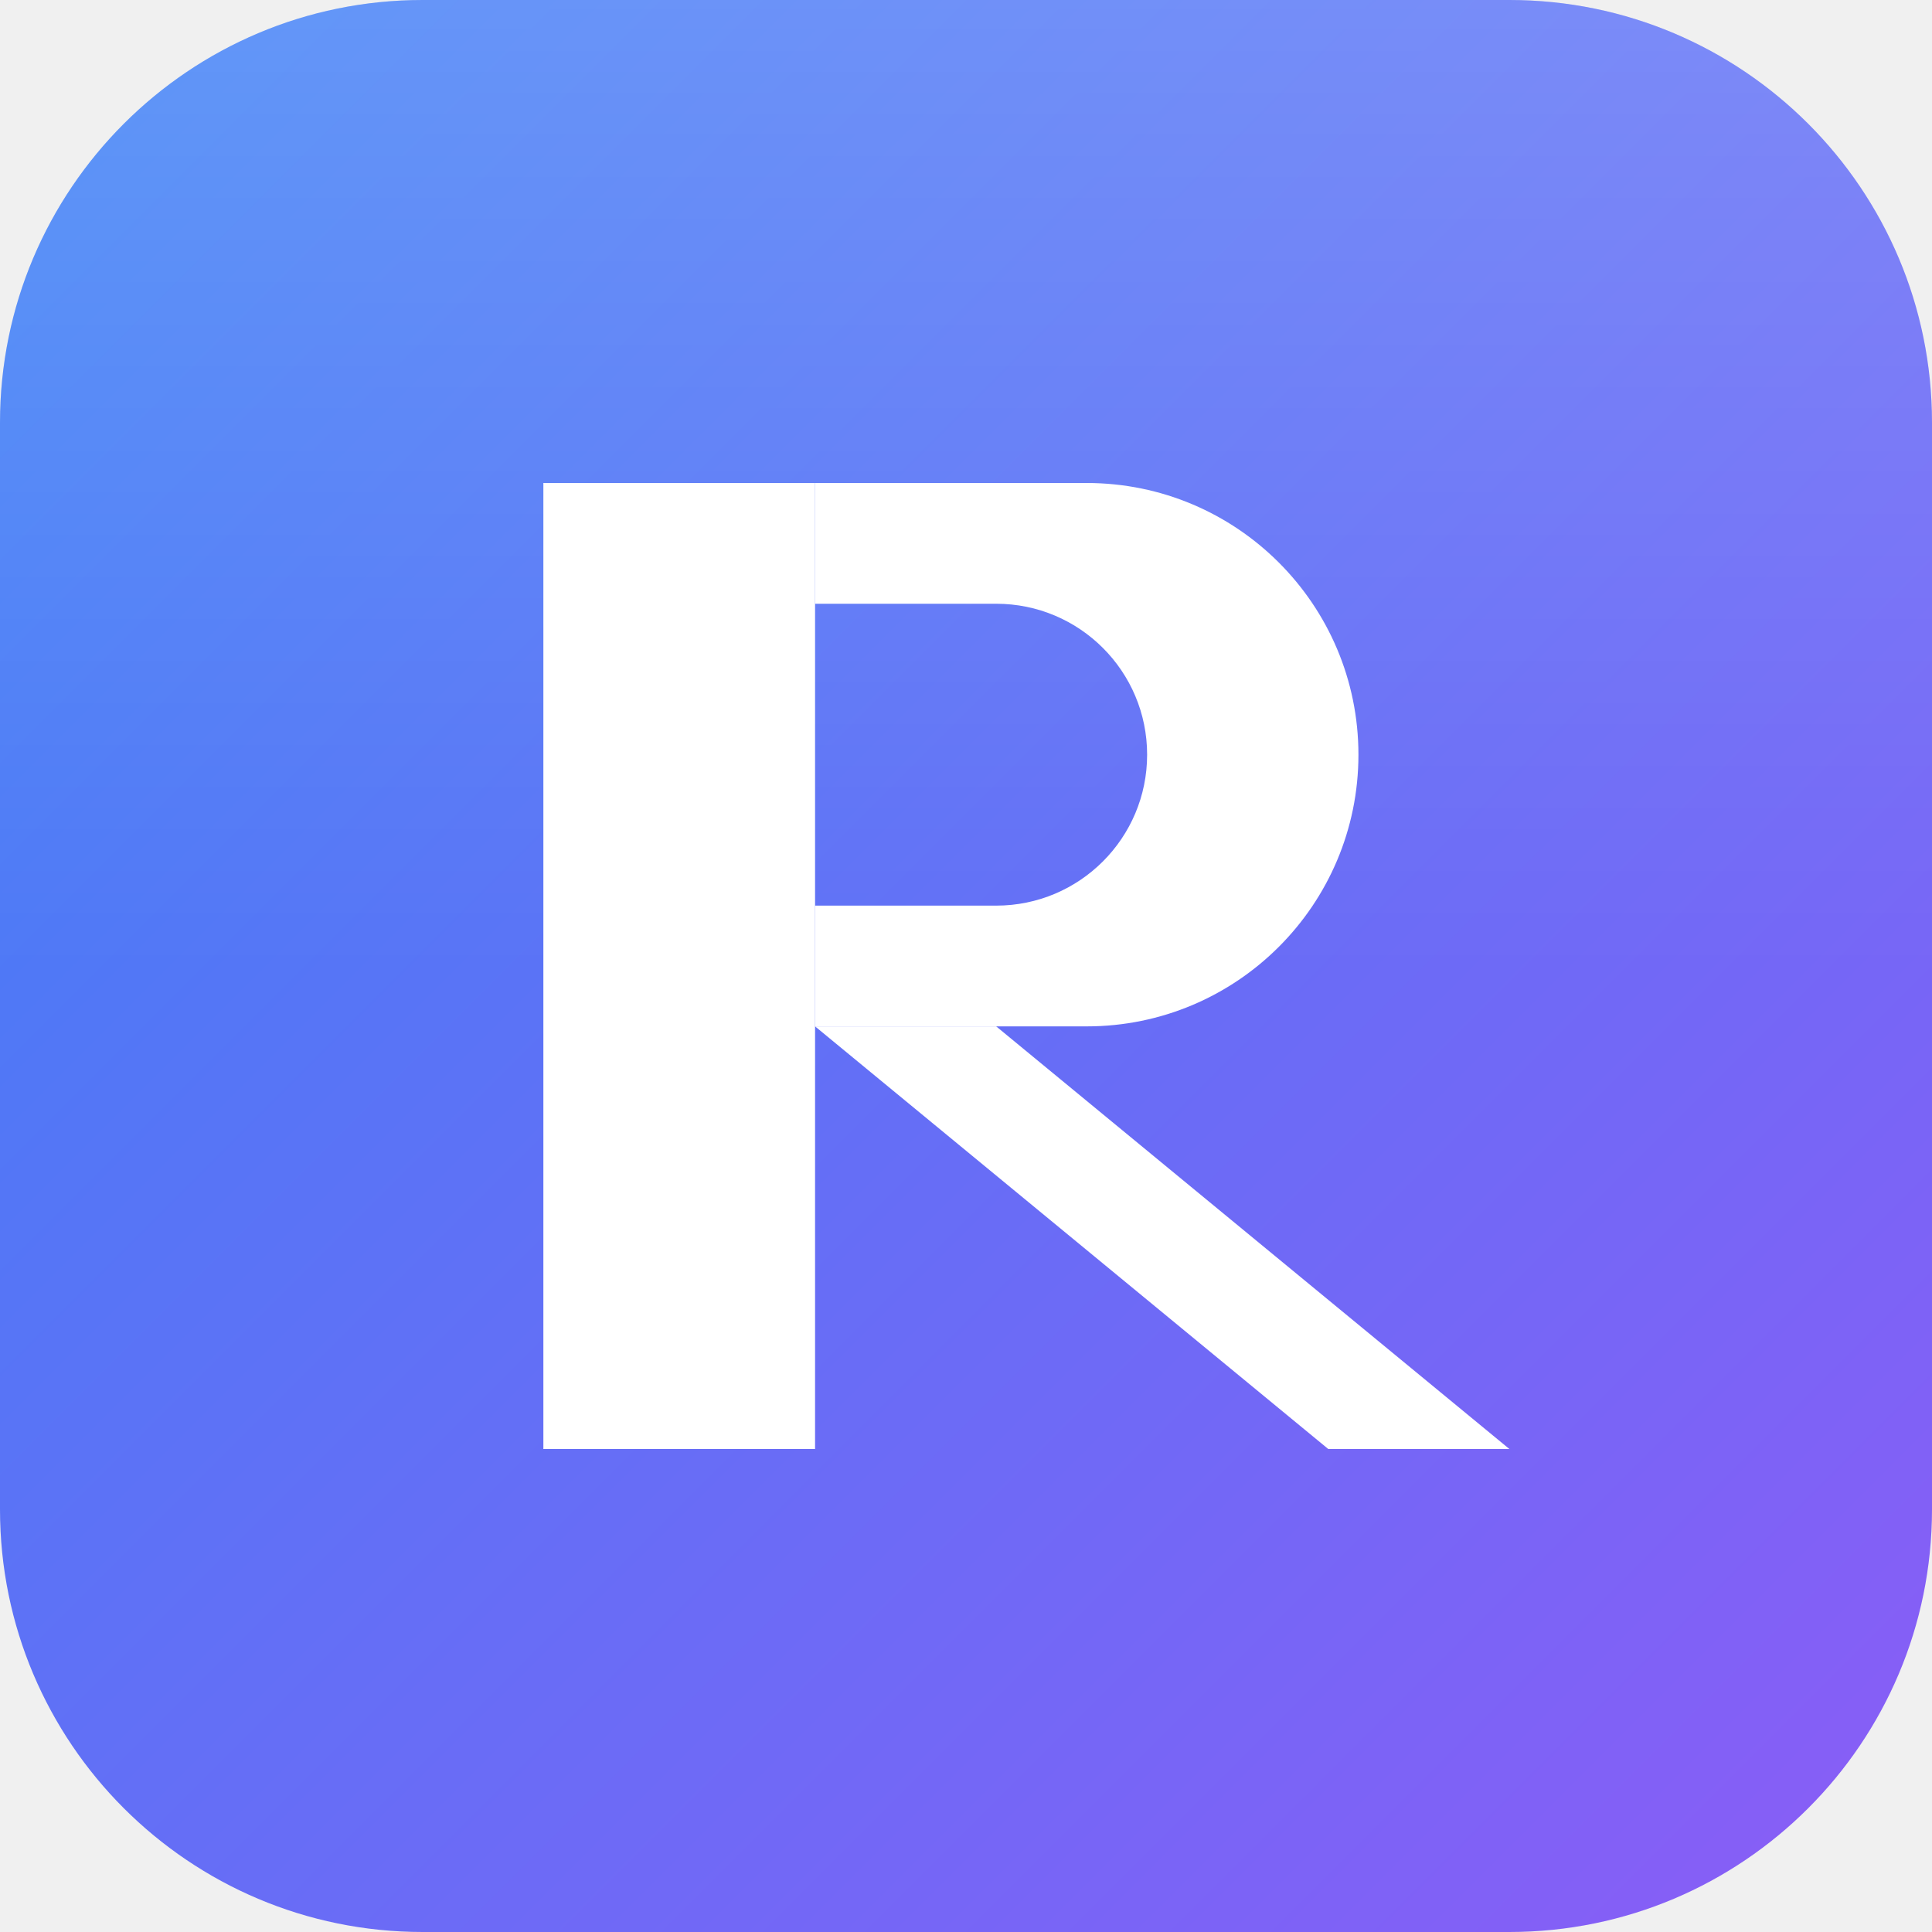
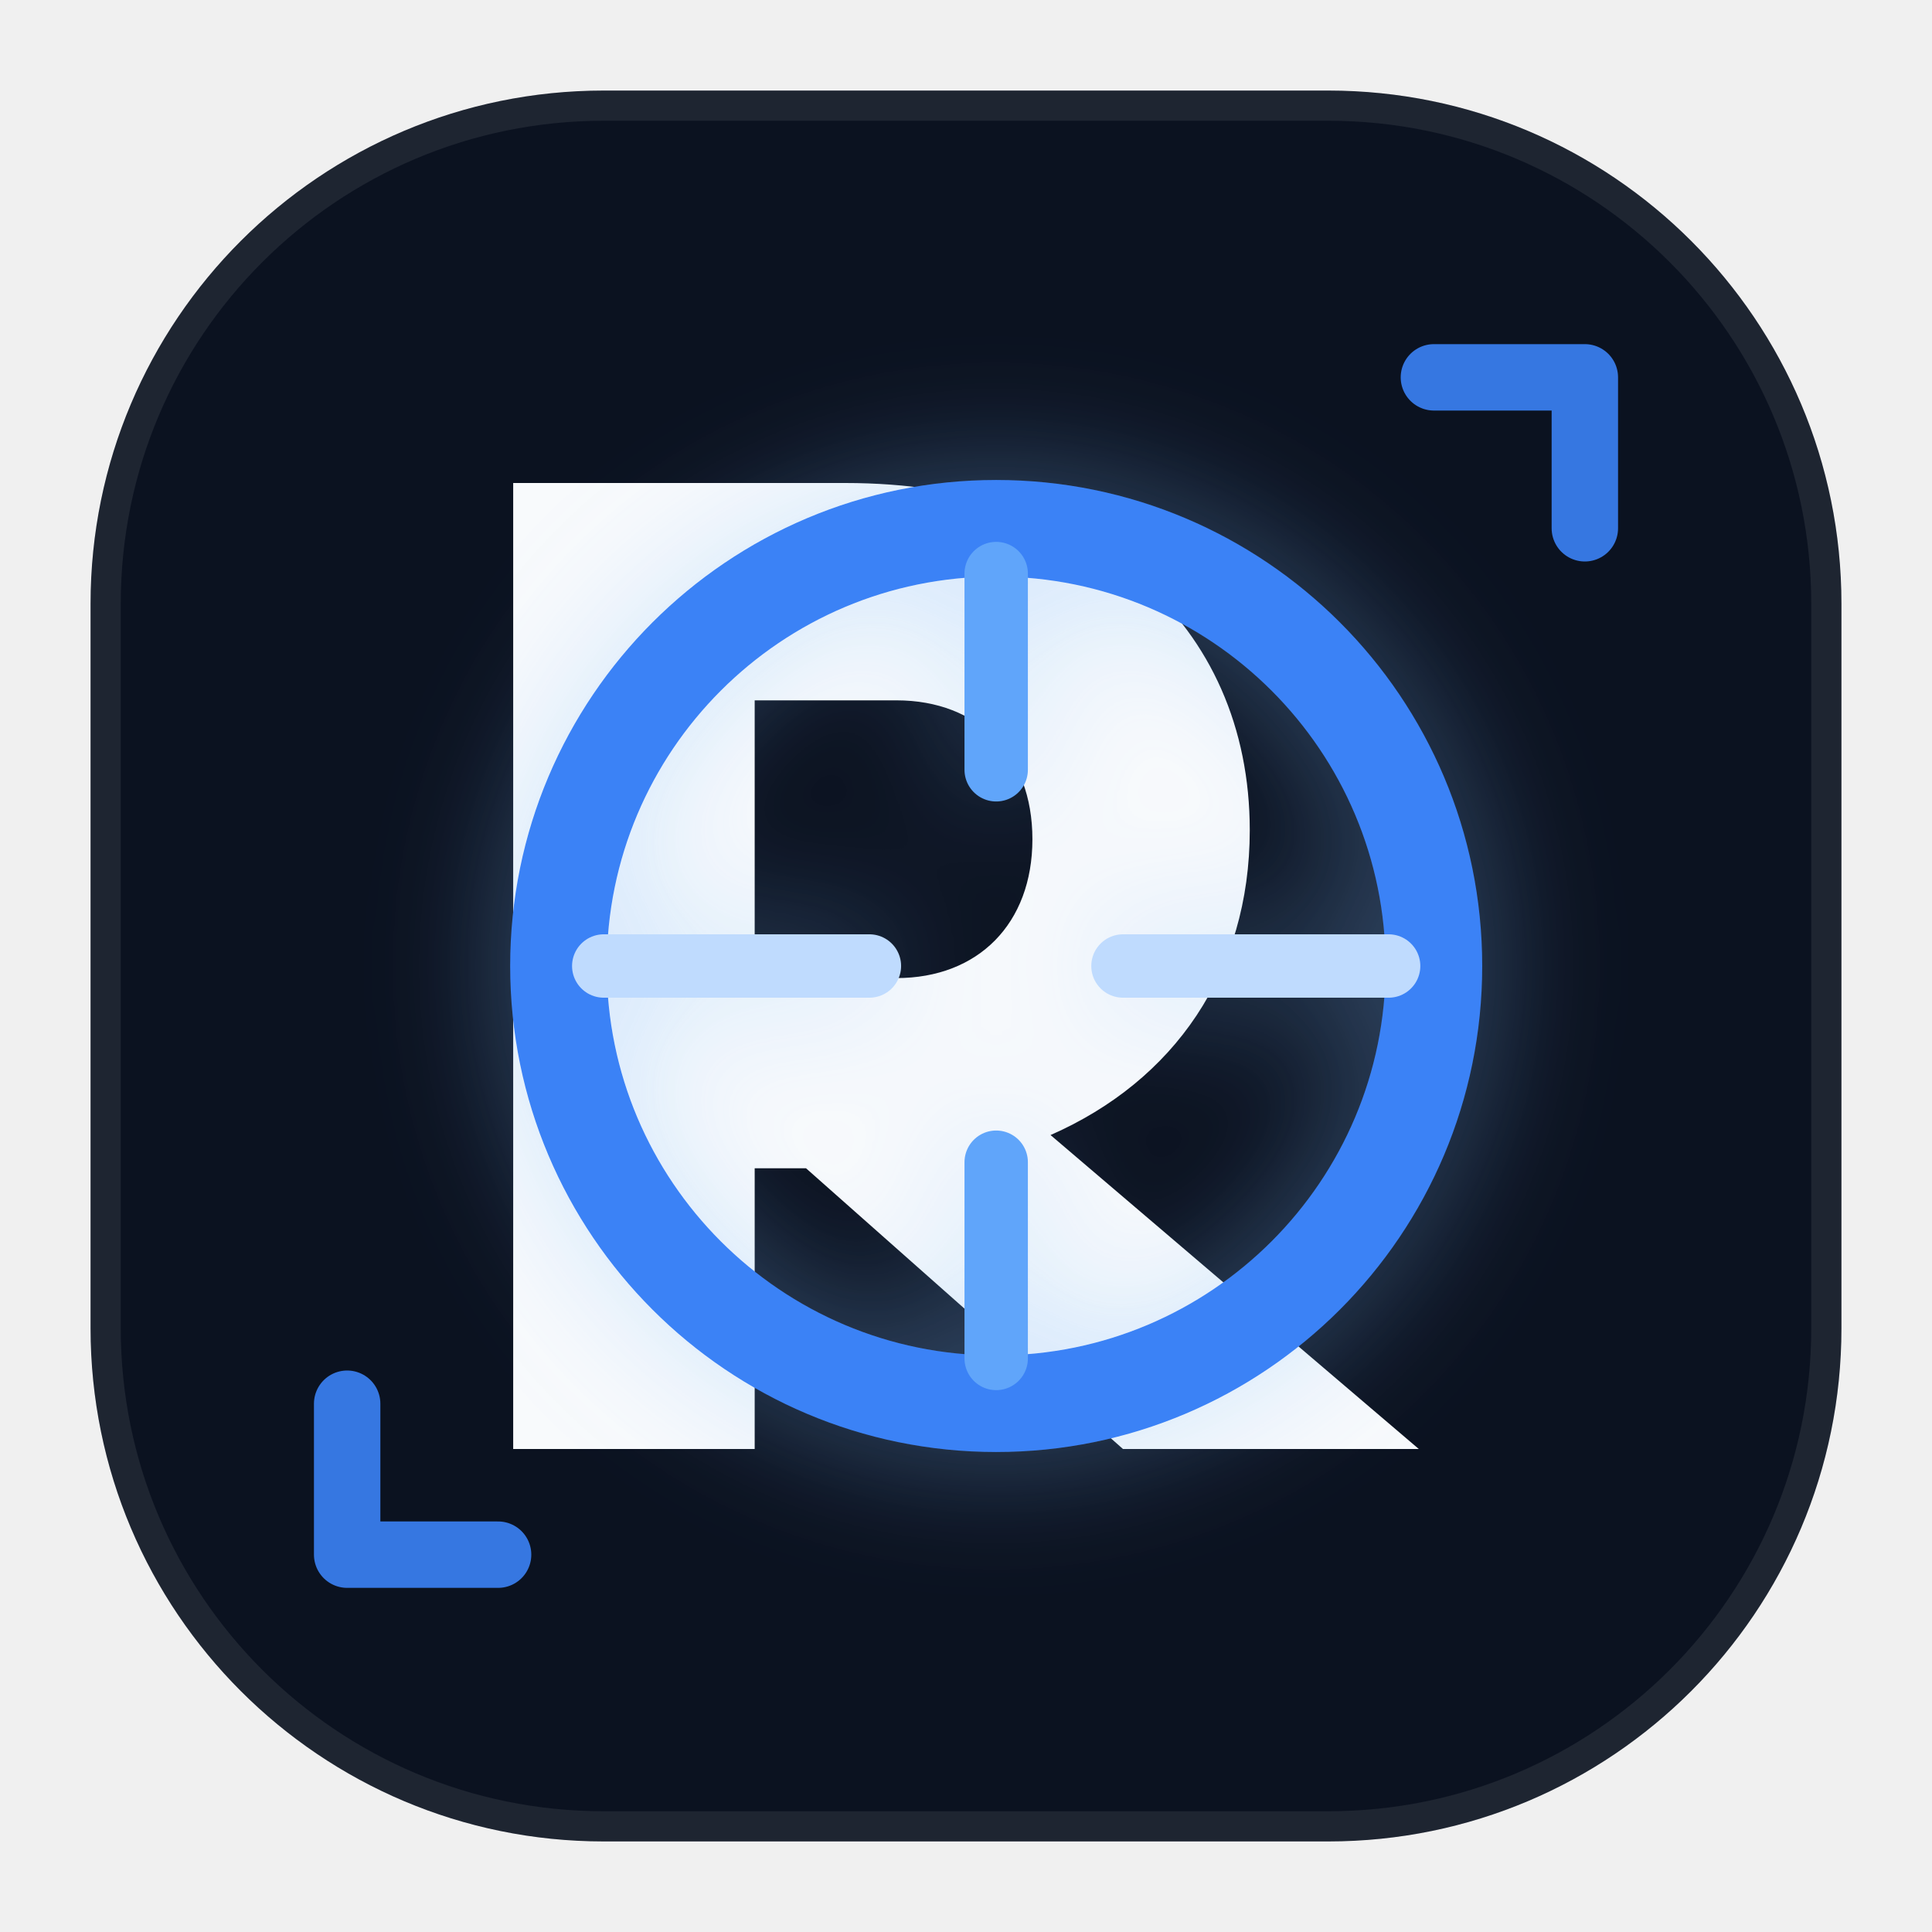
<svg xmlns="http://www.w3.org/2000/svg" viewBox="0 0 64 64" role="img" aria-label="Rafuk">
  <defs>
-     <linearGradient id="rafuk-bg" x1="0" y1="0" x2="64" y2="64" gradientUnits="userSpaceOnUse">
-       <stop offset="0" stop-color="#3b82f6" />
-       <stop offset="1" stop-color="#8b5cf6" />
-     </linearGradient>
-     <linearGradient id="rafuk-shine" x1="0" y1="0" x2="0" y2="64" gradientUnits="userSpaceOnUse">
-       <stop offset="0" stop-color="#ffffff" stop-opacity="0.18" />
-       <stop offset="0.5" stop-color="#ffffff" stop-opacity="0" />
-     </linearGradient>
+     <filter id="rf-glow" x="-40%" y="-40%" width="180%" height="180%">
+       <feGaussianBlur stdDeviation="2.2" result="blur" />
+       <feColorMatrix in="blur" type="matrix" values="0 0 0 0 0.231 0 0 0 0 0.51 0 0 0 0 0.965 0 0 0 0.38 0" />
+       <feMerge>
+         <feMergeNode />
+         <feMergeNode in="SourceGraphic" />
+       </feMerge>
+     </filter>
  </defs>
-   <rect width="64" height="64" rx="14" fill="url(#rafuk-bg)" />
-   <rect width="64" height="64" rx="14" fill="url(#rafuk-shine)" />
-   <g fill="#ffffff" fill-rule="evenodd">
-     <path d="M 18 16 H 27 V 48 H 18 Z" />
-     <path d="M 27 16 H 36 A 9 9 0 0 1 36 34 H 27 Z M 27 20 H 33 A 5 5 0 0 1 33 30 H 27 Z" />
-     <path d="M 27 34 L 33 34 L 50 48 L 44 48 Z" />
+   <rect x="3" y="3" width="58" height="58" rx="17" fill="#0b1220" />
+   <rect x="3.5" y="3.5" width="57" height="57" rx="16.5" fill="none" stroke="#ffffff" stroke-opacity="0.08" />
+   <path d="M17 16h11c8.2 0 13.4 4.7 13.4 11.5 0 4.7-2.5 8.3-6.6 10.1L47 48h-9.8L26.7 38.7H25V48h-8V16Zm8 7.2v9.2h4.7c2.7 0 4.5-1.8 4.5-4.6s-1.8-4.6-4.5-4.6H25Z" fill="#f8fafc" />
+   <g filter="url(#rf-glow)">
+     <circle cx="33" cy="32" r="14.5" fill="none" stroke="#3b82f6" stroke-width="3.2" />
+     <path d="M20 32h8.8m8.4 0H46" fill="none" stroke="#bfdbfe" stroke-width="2.1" stroke-linecap="round" />
+     <path d="M33 19v6.5m0 13V45" fill="none" stroke="#60a5fa" stroke-width="2.1" stroke-linecap="round" />
  </g>
+   <path d="M47.5 12.5h5v5M16.5 51.5h-5v-5" fill="none" stroke="#3b82f6" stroke-width="2.2" stroke-linecap="round" stroke-linejoin="round" opacity="0.9" />
</svg>
